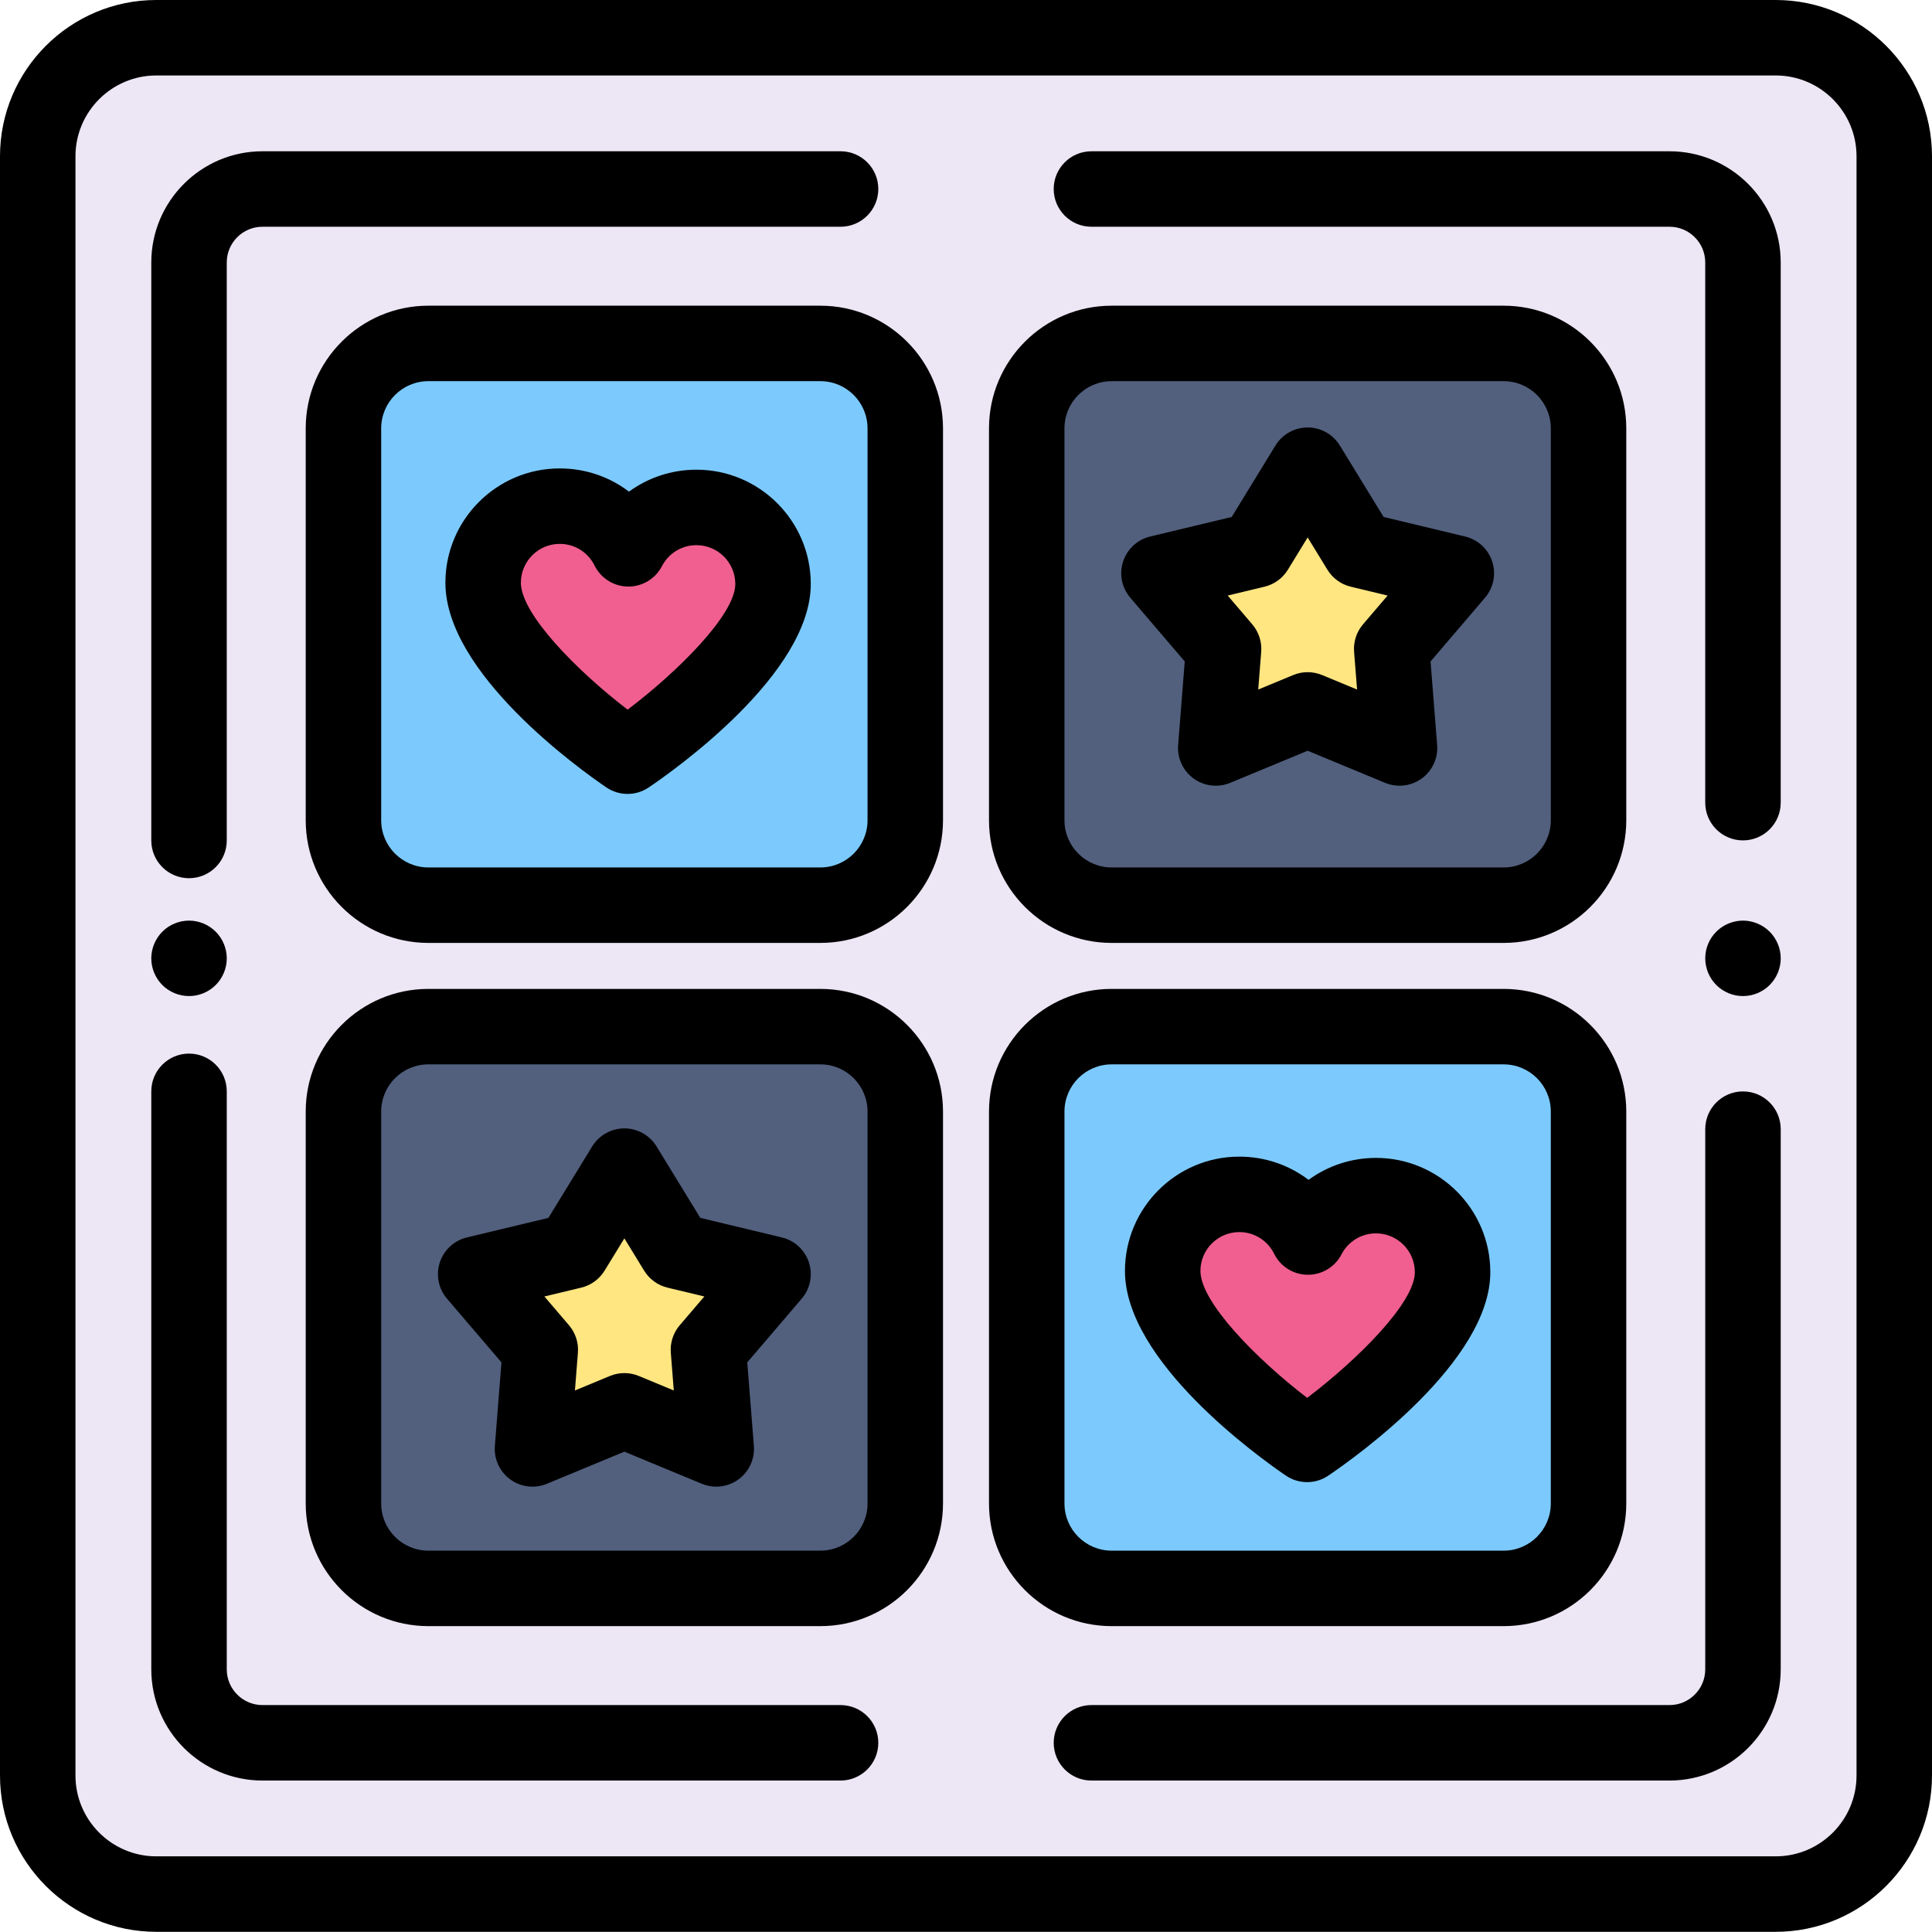
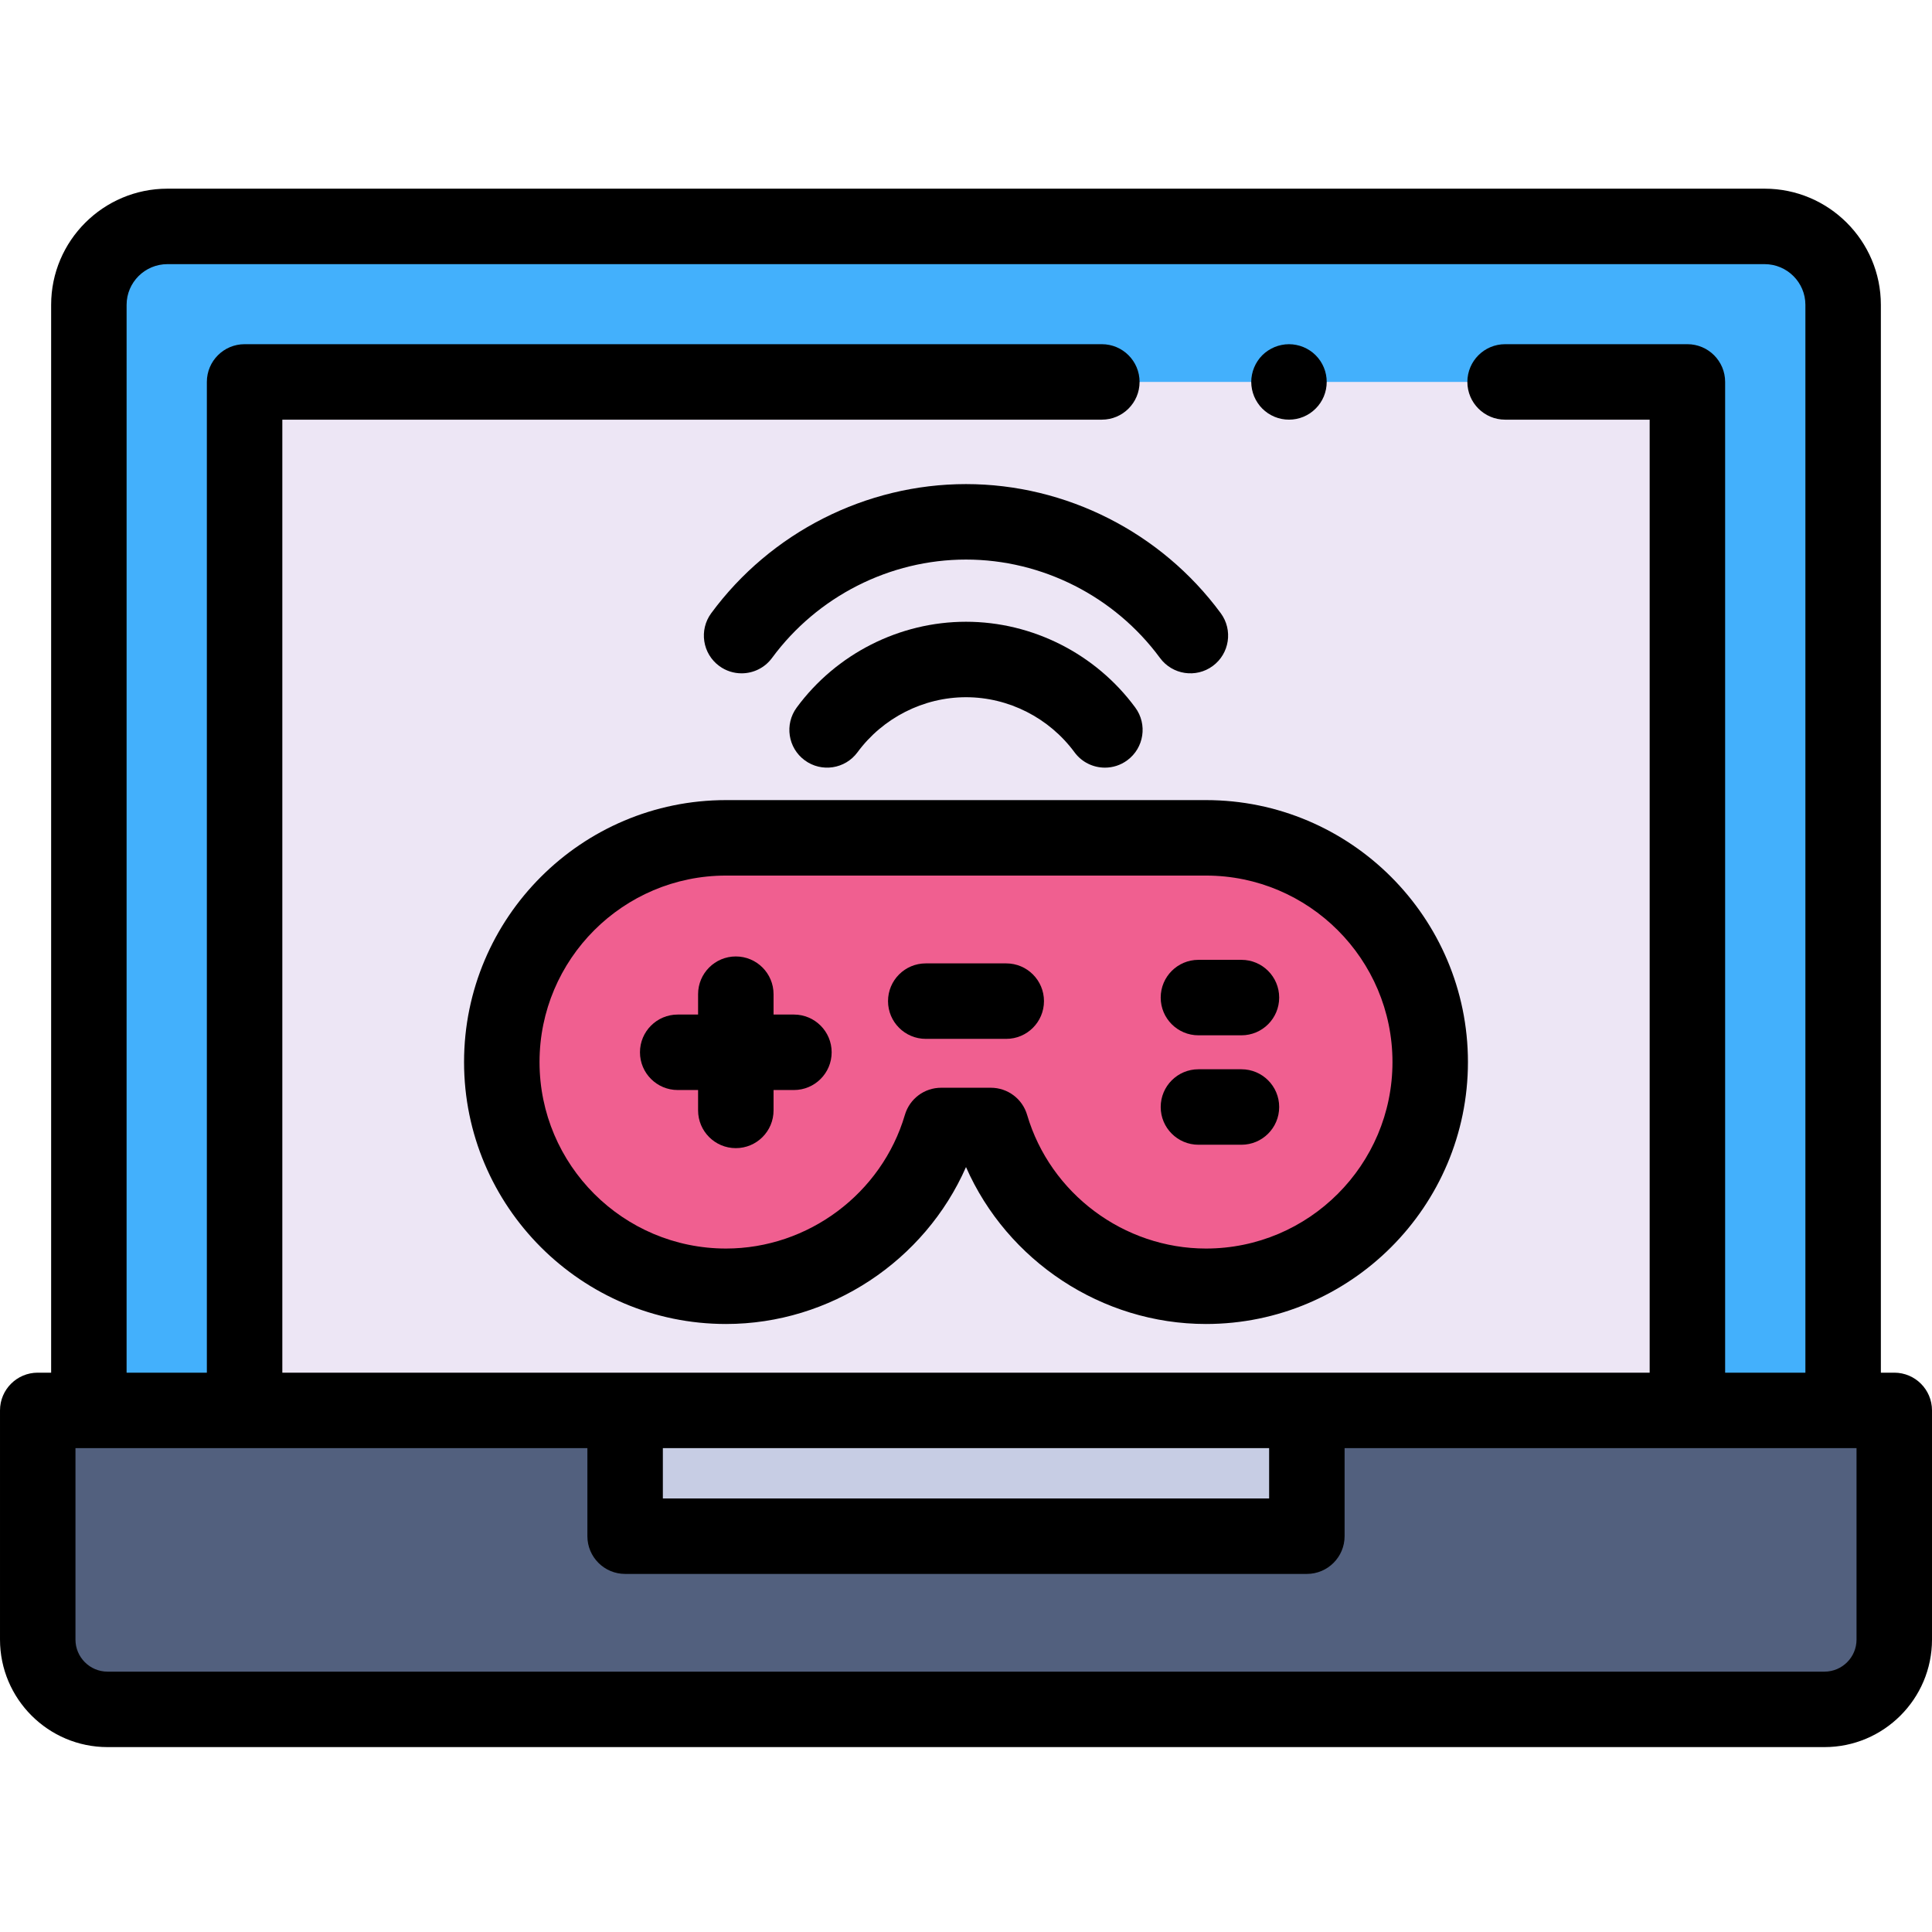
- <svg xmlns="http://www.w3.org/2000/svg" height="512pt" viewBox="0 0 512 512" width="512pt">
-   <path d="m470.578 501.949h-429.156c-17.355 0-31.422-14.066-31.422-31.418v-429.109c0-17.355 14.066-31.422 31.422-31.422h429.156c17.355 0 31.422 14.07 31.422 31.422v429.109c0 17.352-14.066 31.418-31.422 31.418zm0 0" fill="#ede6f5" />
-   <path d="m470.578 511.953h-429.156c-22.84 0-41.422-18.582-41.422-41.422v-429.109c0-22.84 18.582-41.422 41.422-41.422h429.156c22.84 0 41.422 18.582 41.422 41.422v429.105c0 22.844-18.582 41.426-41.422 41.426zm-429.156-491.953c-11.812 0-21.422 9.609-21.422 21.422v429.105c0 11.816 9.609 21.422 21.422 21.422h429.156c11.812 0 21.422-9.605 21.422-21.422v-429.105c0-11.812-9.609-21.422-21.422-21.422zm0 0" />
-   <path d="m217.402 420.941h-103.883c-12.426 0-22.5-10.074-22.5-22.5v-103.871c0-12.426 10.074-22.5 22.5-22.5h103.883c12.426 0 22.5 10.074 22.5 22.5v103.871c0 12.426-10.07 22.5-22.5 22.5zm0 0" fill="#52607e" />
-   <path d="m217.402 430.941h-103.883c-17.922 0-32.5-14.578-32.5-32.5v-103.871c0-17.922 14.578-32.5 32.5-32.5h103.887c17.918 0 32.5 14.578 32.5 32.5v103.871c-.004 17.922-14.582 32.5-32.504 32.5zm-103.883-148.871c-6.891 0-12.5 5.605-12.5 12.5v103.871c0 6.895 5.609 12.5 12.5 12.5h103.887c6.891 0 12.5-5.605 12.5-12.5v-103.871c0-6.895-5.609-12.5-12.5-12.5zm0 0" />
-   <path d="m398.48 420.941h-103.883c-12.43 0-22.5-10.074-22.5-22.5v-103.871c0-12.426 10.07-22.5 22.5-22.5h103.883c12.426 0 22.5 10.074 22.5 22.5v103.871c0 12.426-10.074 22.5-22.5 22.5zm0 0" fill="#7ccafd" />
-   <path d="m398.48 430.941h-103.883c-17.922 0-32.5-14.578-32.5-32.5v-103.871c0-17.922 14.578-32.5 32.5-32.5h103.883c17.922 0 32.5 14.578 32.5 32.5v103.871c0 17.922-14.578 32.5-32.5 32.5zm-103.883-148.871c-6.895 0-12.5 5.605-12.5 12.5v103.871c0 6.895 5.605 12.5 12.5 12.5h103.883c6.891 0 12.5-5.605 12.5-12.5v-103.871c0-6.895-5.609-12.5-12.5-12.5zm0 0" />
-   <path d="m217.402 239.883h-103.883c-12.426 0-22.5-10.074-22.5-22.5v-103.871c0-12.426 10.074-22.5 22.5-22.5h103.883c12.426 0 22.5 10.074 22.5 22.5v103.871c0 12.426-10.07 22.5-22.5 22.5zm0 0" fill="#7ccafd" />
-   <path d="m217.402 249.883h-103.883c-17.922 0-32.5-14.578-32.5-32.5v-103.871c0-17.922 14.578-32.5 32.5-32.5h103.887c17.918 0 32.5 14.578 32.5 32.5v103.871c-.004 17.922-14.582 32.5-32.504 32.5zm-103.883-148.871c-6.891 0-12.5 5.605-12.5 12.5v103.871c0 6.891 5.609 12.5 12.5 12.5h103.887c6.891 0 12.5-5.609 12.5-12.5v-103.871c0-6.895-5.609-12.5-12.5-12.5zm0 0" />
-   <path d="m398.48 239.883h-103.883c-12.43 0-22.5-10.074-22.5-22.5v-103.871c0-12.426 10.07-22.5 22.5-22.5h103.883c12.426 0 22.5 10.074 22.5 22.5v103.871c0 12.426-10.074 22.5-22.5 22.5zm0 0" fill="#52607e" />
-   <path d="m398.48 249.883h-103.883c-17.922 0-32.5-14.578-32.5-32.5v-103.871c0-17.922 14.578-32.5 32.5-32.5h103.883c17.922 0 32.5 14.578 32.5 32.5v103.871c0 17.922-14.578 32.5-32.5 32.5zm-103.883-148.871c-6.895 0-12.5 5.605-12.5 12.5v103.871c0 6.891 5.605 12.5 12.5 12.5h103.883c6.891 0 12.5-5.609 12.5-12.5v-103.871c0-6.895-5.609-12.5-12.5-12.5zm0 0" />
-   <path d="m165.461 309.035 13.77 22.477 25.633 6.148-17.125 20.039 2.074 26.277-24.352-10.094-24.352 10.094 2.074-26.277-17.125-20.039 25.633-6.148zm0 0" fill="#ffe681" />
-   <path d="m189.812 393.977c-1.293 0-2.594-.254-3.828-.762l-20.52-8.508-20.523 8.508c-3.215 1.332-6.891.898-9.707-1.148s-4.367-5.41-4.09-8.879l1.746-22.145-14.434-16.887c-2.262-2.645-2.98-6.277-1.906-9.586 1.074-3.312 3.793-5.824 7.18-6.637l21.602-5.18 11.605-18.941c1.816-2.969 5.047-4.777 8.527-4.777 3.48 0 6.711 1.809 8.527 4.777l11.602 18.941 21.602 5.18c3.387.812 6.105 3.324 7.18 6.637 1.074 3.309.355 6.938-1.906 9.586l-14.434 16.887 1.75 22.145c.273 3.469-1.277 6.832-4.094 8.879-1.734 1.262-3.797 1.91-5.879 1.91zm-24.352-30.094c1.305 0 2.605.254 3.828.762l9.273 3.844-.789-10.004c-.211-2.645.641-5.266 2.363-7.281l6.52-7.625-9.758-2.34c-2.578-.621-4.809-2.238-6.195-4.504l-5.238-8.555-5.242 8.555c-1.387 2.266-3.617 3.883-6.195 4.504l-9.758 2.34 6.52 7.625c1.723 2.02 2.574 4.637 2.363 7.281l-.789 10.004 9.273-3.844c1.223-.508 2.523-.762 3.824-.762zm0 0" />
-   <path d="m346.539 123.281 13.77 22.477 25.633 6.148-17.125 20.039 2.074 26.277-24.352-10.09-24.352 10.09 2.074-26.277-17.125-20.039 25.633-6.148zm0 0" fill="#ffe681" />
-   <path d="m370.891 208.223c-1.297 0-2.598-.25-3.828-.762l-20.523-8.508-20.523 8.508c-3.211 1.332-6.891.898-9.707-1.148-2.812-2.047-4.363-5.406-4.09-8.875l1.746-22.145-14.43-16.891c-2.262-2.645-2.984-6.273-1.906-9.586 1.074-3.309 3.793-5.82 7.176-6.633l21.605-5.184 11.602-18.941c1.82-2.969 5.051-4.777 8.527-4.777 3.48 0 6.711 1.812 8.527 4.777l11.605 18.941 21.602 5.184c3.387.812 6.105 3.324 7.18 6.633 1.074 3.312.355 6.941-1.906 9.586l-14.434 16.891 1.746 22.145c.277 3.469-1.273 6.828-4.09 8.875-1.738 1.262-3.801 1.91-5.879 1.91zm-45.543-50.398 6.516 7.625c1.723 2.02 2.574 4.641 2.367 7.285l-.789 10 9.27-3.84c2.449-1.016 5.203-1.016 7.656 0l9.27 3.84-.789-10c-.211-2.648.641-5.266 2.367-7.285l6.516-7.625-9.758-2.34c-2.578-.621-4.809-2.238-6.195-4.5l-5.238-8.559-5.242 8.559c-1.387 2.262-3.613 3.879-6.195 4.5zm0 0" />
-   <path d="m384.949 337.148c0-11.207-9.086-20.293-20.297-20.293-7.848 0-14.652 4.457-18.027 10.973-3.316-6.699-10.219-11.312-18.203-11.312-11.211 0-20.297 9.09-20.297 20.297 0 19.891 38.27 45.969 38.27 45.969s38.555-26.078 38.555-45.633zm0 0" fill="#f05f90" />
-   <path d="m346.395 392.781c-1.965 0-3.934-.578-5.629-1.734-7.121-4.852-42.641-30.27-42.641-54.234 0-16.703 13.594-30.293 30.297-30.293 6.805 0 13.191 2.219 18.355 6.156 5.086-3.723 11.309-5.82 17.875-5.82 16.707 0 30.297 13.59 30.297 30.297 0 23.66-35.777 49.062-42.953 53.914-1.691 1.145-3.645 1.715-5.602 1.715zm-17.973-66.266c-5.68 0-10.297 4.621-10.297 10.297 0 8.324 15.02 23.48 28.289 33.641 13.383-10.148 28.535-25.211 28.535-33.305 0-5.676-4.617-10.293-10.297-10.293-3.859 0-7.367 2.137-9.148 5.574-1.723 3.32-5.148 5.398-8.879 5.398-.031 0-.062 0-.094 0-3.77-.035-7.199-2.188-8.871-5.566-1.754-3.543-5.293-5.746-9.238-5.746zm0 0" />
-   <path d="m204.863 154.766c0-11.207-9.086-20.293-20.297-20.293-7.852 0-14.652 4.457-18.031 10.973-3.312-6.699-10.219-11.312-18.199-11.312-11.211 0-20.301 9.09-20.301 20.297 0 19.891 38.27 45.969 38.27 45.969s38.559-26.078 38.559-45.633zm0 0" fill="#f05f90" />
-   <path d="m166.309 210.398c-1.969 0-3.934-.578-5.633-1.734-7.121-4.852-42.641-30.27-42.641-54.234 0-16.703 13.594-30.293 30.301-30.293 6.801 0 13.191 2.219 18.352 6.152 5.09-3.719 11.309-5.816 17.879-5.816 16.703 0 30.297 13.59 30.297 30.297 0 23.66-35.781 49.062-42.953 53.914-1.691 1.145-3.648 1.715-5.602 1.715zm-17.973-66.266c-5.68 0-10.301 4.621-10.301 10.297 0 8.324 15.02 23.48 28.293 33.641 13.379-10.148 28.535-25.211 28.535-33.305 0-5.676-4.621-10.293-10.297-10.293-3.863 0-7.371 2.137-9.152 5.574-1.719 3.32-5.145 5.398-8.879 5.398-.031 0-.062 0-.094 0-3.77-.035-7.199-2.188-8.871-5.566-1.75-3.543-5.289-5.746-9.234-5.746zm0 0" />
-   <path d="m50.094 232.734c-5.523 0-10-4.477-10-10v-153.18c0-16.246 13.219-29.465 29.469-29.465h153.195c5.52 0 10 4.477 10 10 0 5.523-4.48 10-10 10h-153.195c-5.223 0-9.469 4.246-9.469 9.465v153.18c0 5.523-4.477 10-10 10zm0 0" />
-   <path d="m461.906 222.711c-5.523 0-10-4.477-10-10v-143.156c0-5.219-4.246-9.465-9.469-9.465h-153.195c-5.52 0-10-4.477-10-10 0-5.523 4.48-10 10-10h153.195c16.25 0 29.469 13.219 29.469 29.465v143.156c0 5.523-4.477 10-10 10zm0 0" />
-   <path d="m442.438 471.863h-153.195c-5.52 0-10-4.48-10-10 0-5.523 4.48-10 10-10h153.195c5.223 0 9.469-4.246 9.469-9.469v-143.156c0-5.52 4.477-10 10-10s10 4.48 10 10v143.156c0 16.25-13.219 29.469-29.469 29.469zm0 0" />
-   <path d="m222.758 471.863h-153.195c-16.25 0-29.469-13.219-29.469-29.469v-153.18c0-5.52 4.477-10 10-10s10 4.48 10 10v153.18c0 5.223 4.246 9.469 9.469 9.469h153.195c5.52 0 10 4.477 10 10 0 5.52-4.48 10-10 10zm0 0" />
-   <path d="m461.91 263.965c-.66 0-1.312-.059-1.961-.188-.641-.133-1.27-.32-1.871-.57-.598-.25-1.18-.562-1.719-.922-.551-.359-1.059-.777-1.52-1.238-1.871-1.871-2.93-4.441-2.93-7.07 0-.648.059-1.312.188-1.961.129-.641.32-1.27.57-1.867.25-.602.559-1.18.922-1.73.367-.539.777-1.051 1.25-1.512 2.316-2.328 5.77-3.398 9.02-2.738.641.129 1.27.32 1.867.57.602.25 1.184.559 1.73.918.551.371 1.062.781 1.52 1.25 1.863 1.859 2.934 4.43 2.934 7.07 0 2.629-1.07 5.199-2.934 7.07-.457.461-.969.879-1.52 1.238-.539.359-1.129.672-1.73.922-.598.25-1.227.438-1.867.57-.641.129-1.301.188-1.949.188zm0 0" />
-   <path d="m50.102 263.965c-.66 0-1.32-.059-1.961-.188-.641-.133-1.27-.32-1.871-.57-.609-.25-1.188-.562-1.73-.922-.547-.359-1.059-.777-1.52-1.238-1.859-1.871-2.93-4.441-2.93-7.07 0-.66.07-1.312.199-1.961.133-.641.32-1.27.57-1.867.25-.602.559-1.18.922-1.73.359-.539.777-1.051 1.238-1.512.461-.469.969-.879 1.52-1.25.539-.359 1.121-.668 1.73-.918.602-.25 1.23-.441 1.871-.57 1.289-.262 2.617-.262 3.91 0 .637.129 1.258.32 1.867.57.602.25 1.18.559 1.723.918.547.371 1.059.781 1.52 1.25 1.871 1.859 2.938 4.43 2.938 7.07 0 2.629-1.066 5.199-2.938 7.07-.461.461-.973.879-1.52 1.238-.543.359-1.121.672-1.723.922-.609.25-1.23.438-1.867.57-.652.129-1.301.188-1.949.188zm0 0" />
+ <svg xmlns="http://www.w3.org/2000/svg" height="512pt" viewBox="0 -49 512 511" width="512pt">
+   <path d="m488.449 31.285c0-11.48-9.316-20.785-20.812-20.785h-423.273c-11.492 0-20.812 9.305-20.812 20.785v292.988h464.898zm0 0" fill="#43b0fc" />
+   <path d="m398.875 51.715h48.305v272.559h-382.359v-272.559h227.18" fill="#ede6f5" />
+   <path d="m341.602 61.711c-.66 0-1.312-.062-1.961-.191-.641-.129-1.27-.316-1.871-.566-.598-.25-1.18-.562-1.73-.922-.539-.371-1.059-.789-1.52-1.25-.461-.461-.879-.969-1.238-1.52-.359-.539-.672-1.121-.922-1.719-.25-.609-.438-1.242-.57-1.871-.129-.648-.199-1.312-.199-1.961 0-.648.07-1.309.199-1.949.133-.641.32-1.27.57-1.871.25-.609.562-1.188.922-1.727.359-.551.777-1.062 1.238-1.523.461-.457.98-.879 1.52-1.238.551-.359 1.133-.672 1.73-.922.602-.25 1.23-.438 1.871-.566 1.289-.262 2.621-.262 3.91 0 .641.129 1.27.316 1.871.566.598.25 1.18.562 1.727.922.543.359 1.051.781 1.512 1.238.473.461.879.973 1.25 1.523.359.539.672 1.117.922 1.727.25.602.438 1.23.566 1.871.133.641.191 1.301.191 1.949 0 .648-.059 1.312-.191 1.961-.129.629-.316 1.262-.566 1.871-.25.598-.562 1.18-.922 1.719-.371.551-.777 1.059-1.25 1.52-.461.461-.969.879-1.512 1.25-.547.359-1.129.672-1.727.922-.602.25-1.23.438-1.871.566-.652.129-1.301.191-1.949.191zm0 0" />
+   <path d="m319.602 172.535h-127.203c-32.816 0-59.418 26.605-59.418 59.418 0 32.816 26.602 59.418 59.418 59.418 26.977 0 49.75-17.977 57.004-42.605h13.195c7.254 24.629 30.027 42.605 57.004 42.605 32.816 0 59.418-26.602 59.418-59.418 0-32.812-26.602-59.418-59.418-59.418zm0 0" fill="#f05f90" />
+   <path d="m319.602 301.371c-27.641 0-52.672-16.727-63.602-41.586-10.93 24.863-35.961 41.586-63.602 41.586-38.277 0-69.418-31.141-69.418-69.418 0-38.273 31.141-69.418 69.418-69.418h127.203c38.277 0 69.418 31.145 69.418 69.418 0 38.277-31.141 69.418-69.418 69.418zm-70.199-62.605h13.195c4.434 0 8.34 2.922 9.594 7.176 6.145 20.863 25.637 35.434 47.41 35.434 27.25 0 49.418-22.172 49.418-49.418 0-27.25-22.168-49.422-49.418-49.422h-127.203c-27.25 0-49.418 22.172-49.418 49.422 0 27.246 22.168 49.418 49.418 49.418 21.77 0 41.266-14.57 47.41-35.434 1.254-4.254 5.156-7.176 9.594-7.176zm0 0" />
+   <path d="m210.398 219.367h-5.398v-5.398c0-5.523-4.477-10-10-10s-10 4.477-10 10v5.398h-5.402c-5.523 0-10 4.48-10 10 0 5.523 4.477 10 10 10h5.402v5.402c0 5.52 4.477 10 10 10s10-4.48 10-10v-5.402h5.398c5.523 0 10-4.477 10-10 0-5.52-4.477-10-10-10zm0 0" />
+   <path d="m328.996 224.867h-11.398c-5.523 0-10-4.477-10-10 0-5.52 4.477-10 10-10h11.398c5.523 0 10 4.48 10 10 0 5.523-4.477 10-10 10zm0 0" />
+   <path d="m328.996 253.867h-11.398c-5.523 0-10-4.477-10-10 0-5.52 4.477-10 10-10h11.398c5.523 0 10 4.48 10 10 0 5.523-4.477 10-10 10zm0 0" />
+   <path d="m266.664 225.809h-21.328c-5.523 0-10-4.48-10-10 0-5.523 4.477-10 10-10h21.328c5.523 0 10 4.477 10 10 0 5.52-4.477 10-10 10zm0 0" />
+   <path d="m10 324.273v60.73c0 10.215 8.281 18.496 18.5 18.496h455c10.219 0 18.5-8.281 18.5-18.496v-60.73zm0 0" fill="#52607e" />
+   <path d="m165.668 324.273h180.668v33.332h-180.668zm0 0" fill="#c7cde4" />
+   <path d="m502 314.273h-3.551v-282.988c0-16.977-13.824-30.785-30.812-30.785h-423.273c-16.988 0-30.812 13.812-30.812 30.785v282.988h-3.551c-5.523 0-10 4.477-10 10v60.727c0 15.715 12.785 28.5 28.5 28.5h455c15.715 0 28.5-12.785 28.5-28.5v-60.727c0-5.523-4.477-10-10-10zm-468.449-282.988c0-5.945 4.852-10.785 10.812-10.785h423.273c5.961 0 10.812 4.84 10.812 10.785v282.988h-21.27v-262.559c0-5.523-4.477-10-10-10h-48.309c-5.52 0-10 4.477-10 10 0 5.52 4.48 10 10 10h38.309v252.559h-362.359v-252.559h217.18c5.523 0 10-4.48 10-10 0-5.523-4.477-10-10-10h-227.18c-5.523 0-10 4.477-10 10v262.559h-21.27zm142.113 302.988h160.668v13.332h-160.668zm316.336 50.73c0 4.684-3.812 8.5-8.5 8.5h-455c-4.688 0-8.5-3.816-8.5-8.5v-50.73h135.664v23.332c0 5.523 4.48 10 10 10h180.668c5.523 0 10-4.477 10-10v-23.332h135.668zm0 0" />
+   <path d="m196.527 128.938c-2.059 0-4.137-.633-5.922-1.945-4.449-3.277-5.398-9.535-2.125-13.984 15.777-21.426 41.016-34.219 67.52-34.219 26.5 0 51.742 12.793 67.516 34.219 3.273 4.449 2.324 10.707-2.121 13.984-4.449 3.273-10.707 2.324-13.984-2.125-12.02-16.328-31.238-26.078-51.41-26.078s-39.391 9.75-51.41 26.078c-1.961 2.66-4.992 4.07-8.062 4.07zm0 0" />
+   <path d="m292.816 153.934c-3.07 0-6.102-1.41-8.059-4.07-6.73-9.137-17.48-14.594-28.758-14.594s-22.027 5.457-28.758 14.594c-3.273 4.445-9.535 5.398-13.98 2.121-4.449-3.273-5.398-9.531-2.125-13.98 10.48-14.234 27.254-22.734 44.863-22.734s34.383 8.5 44.859 22.734c3.277 4.445 2.324 10.707-2.121 13.98-1.785 1.316-3.863 1.949-5.922 1.949zm0 0" />
</svg>
